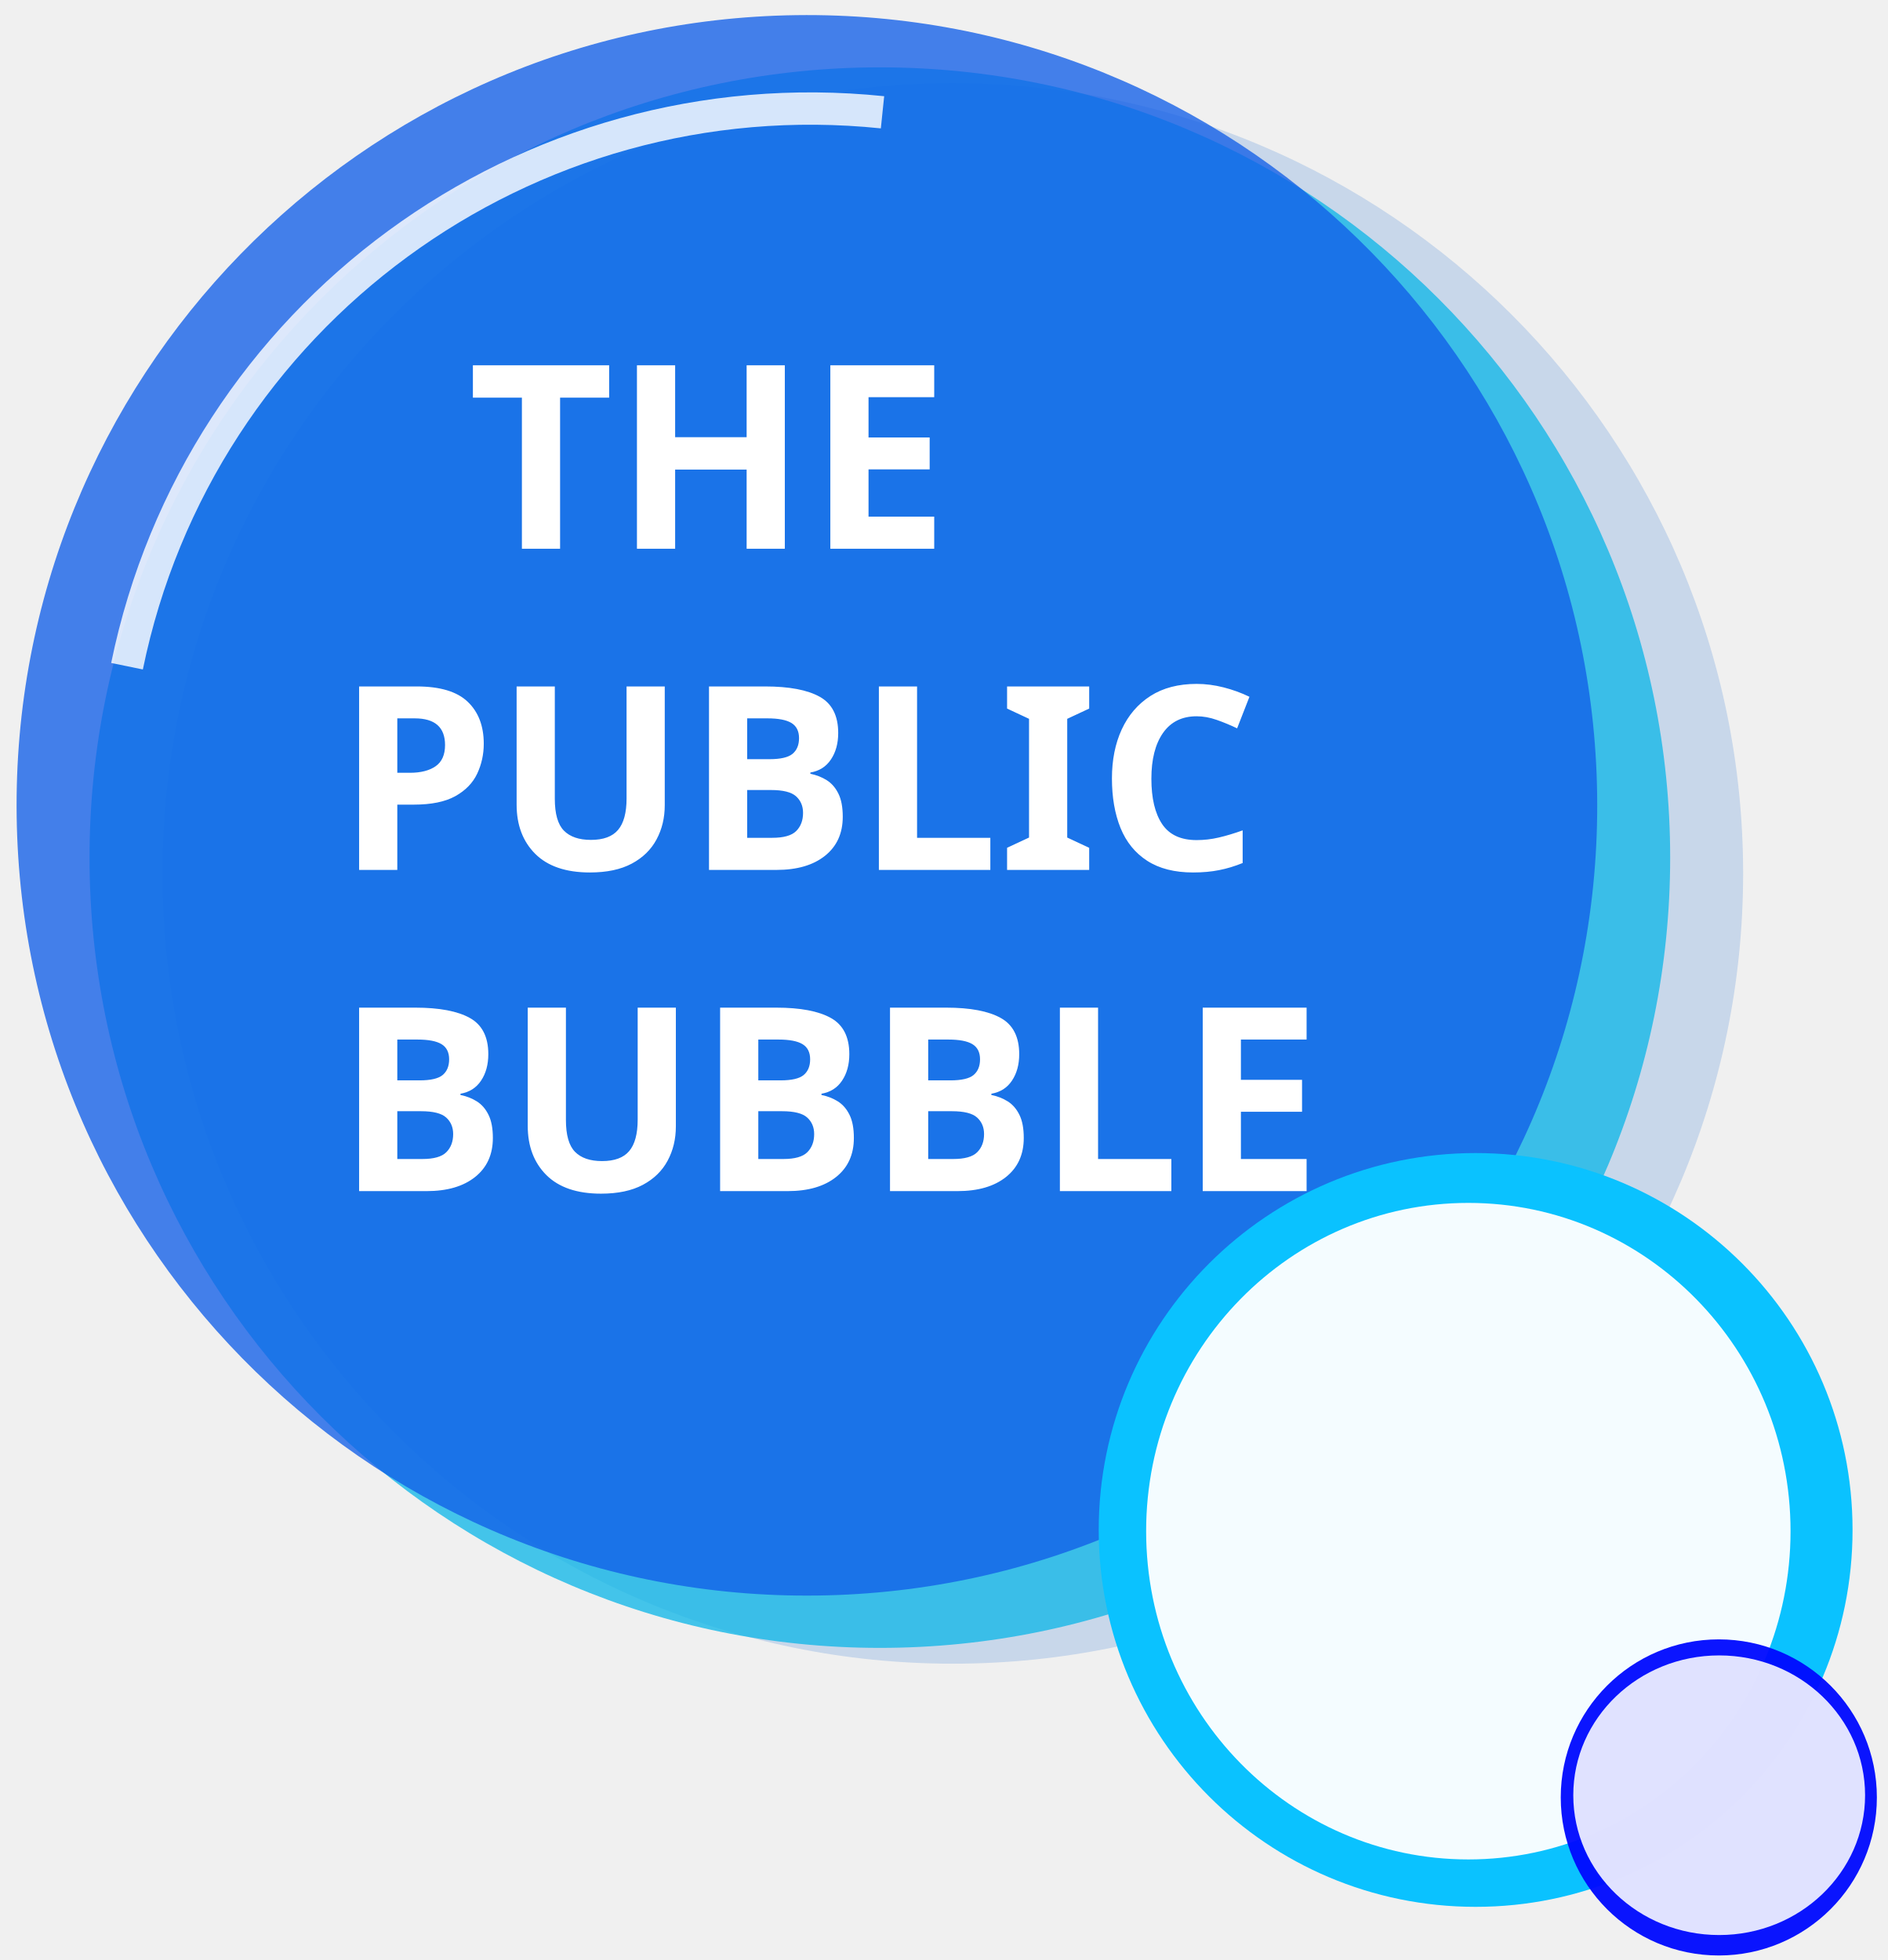
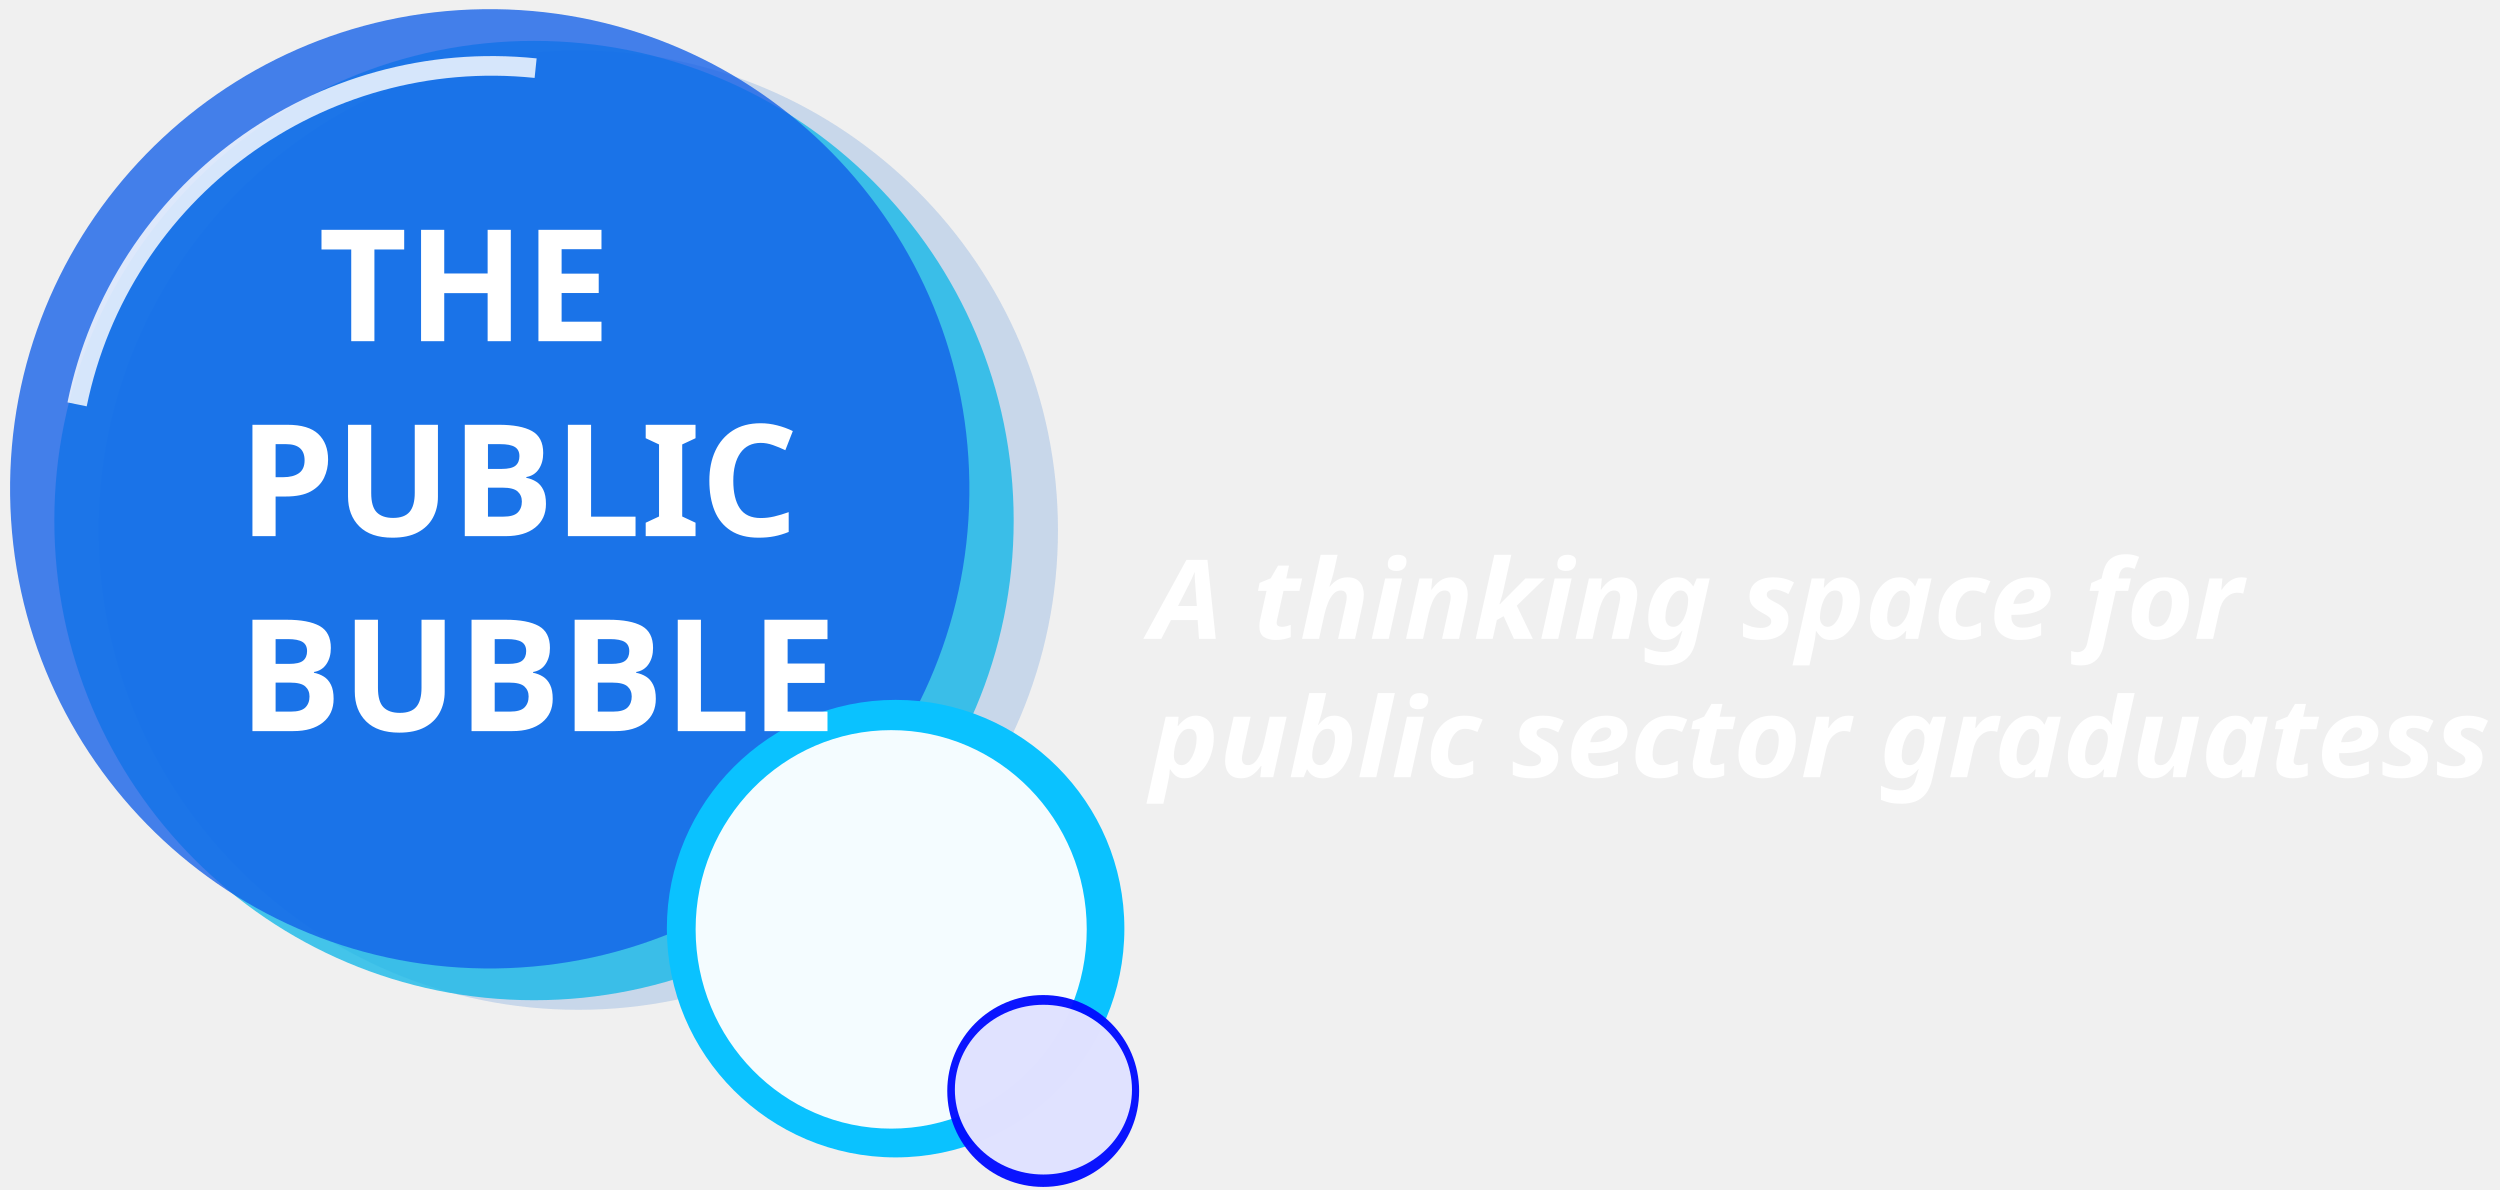
- <svg xmlns="http://www.w3.org/2000/svg" xmlns:ns1="http://www.openswatchbook.org/uri/2009/osb" width="125.171mm" height="129.993mm" viewBox="0 0 443.52 460.606" id="svg2" version="1.1">
+ <svg xmlns="http://www.w3.org/2000/svg" xmlns:ns1="http://www.openswatchbook.org/uri/2009/osb" width="273.171mm" height="129.993mm" viewBox="0 0 967.93 460.606" id="svg2" version="1.1">
  <defs id="defs4">
    <linearGradient id="linearGradient4298" ns1:paint="solid">
      <stop style="stop-color:#000000;stop-opacity:1;" offset="0" id="stop4300" />
    </linearGradient>
  </defs>
  <g id="layer1" transform="translate(-33.24559,-359.1045)">
    <circle style="fill:#bdd0e8;fill-opacity:0.774" id="path3342-3-1" cx="257.143" cy="564.362" r="185.714" />
  </g>
  <g id="layer7" transform="translate(-33.24559,-359.1045)" />
  <g id="layer4" transform="translate(-33.24559,-359.1045)" />
  <g id="layer2" transform="translate(-33.24559,-359.1045)">
    <circle style="fill:#12b8e8;fill-opacity:0.774" id="path3342-3" cx="240" cy="560.648" r="185.714" />
  </g>
  <g id="layer3" transform="translate(-33.24559,-359.1045)">
    <circle style="fill:#125fe8;fill-opacity:0.774" id="path3342" cx="215.427" cy="551.323" r="185.714" transform="matrix(0.9999087,-0.01351228,0.01351228,0.9999087,0,0)" />
-     <text xml:space="preserve" style="font-style:normal;font-weight:normal;font-size:59.894px;line-height:125%;font-family:Sans;letter-spacing:0px;word-spacing:0px;fill:#ffffff;fill-opacity:1;stroke:none;stroke-width:0.1;stroke-linecap:butt;stroke-linejoin:miter;stroke-miterlimit:4;stroke-dasharray:none;stroke-opacity:1" x="113.207" y="484.087" id="text4182" transform="scale(0.9918628,1.008204)">
-       <tspan id="tspan4184" x="113.207" y="484.087" style="font-style:normal;font-variant:normal;font-weight:bold;font-stretch:normal;font-family:'Droid Sans';-inkscape-font-specification:'Droid Sans';fill:#ffffff;fill-opacity:1;stroke-width:0.1;stroke-miterlimit:4;stroke-dasharray:none">  THE</tspan>
-       <tspan x="113.207" y="558.954" id="tspan4186" style="font-style:normal;font-variant:normal;font-weight:bold;font-stretch:normal;font-family:'Droid Sans';-inkscape-font-specification:'Droid Sans';fill:#ffffff;fill-opacity:1;stroke-width:0.1;stroke-miterlimit:4;stroke-dasharray:none">PUBLIC</tspan>
-       <tspan x="113.207" y="633.821" id="tspan4188" style="font-style:normal;font-variant:normal;font-weight:bold;font-stretch:normal;font-family:'Droid Sans';-inkscape-font-specification:'Droid Sans';fill:#ffffff;fill-opacity:1;stroke-width:0.1;stroke-miterlimit:4;stroke-dasharray:none">BUBBLE</tspan>
+     <text xml:space="preserve" style="font-style:normal;font-weight:normal;font-size:81.635px;line-height:125%;font-family:Sans;letter-spacing:0px;word-spacing:0px;fill:#ffffff;fill-opacity:1;stroke:none;stroke-width:0.1;stroke-linecap:butt;stroke-linejoin:miter;stroke-miterlimit:4;stroke-dasharray:none;stroke-opacity:1" x="468.647" y="619.3" id="text4182" transform="scale(1.02118,0.9792597)">
+       <tspan x="468.647" y="619.3" style="font-style:italic;font-variant:normal;font-weight:bold;font-stretch:normal;font-size:43.75px;font-family:'Droid Sans';-inkscape-font-specification:'Droid Sans';fill:#ffffff;fill-opacity:1;stroke-width:0.1;stroke-miterlimit:4;stroke-dasharray:none" id="tspan4345">A thinking space for </tspan>
+       <tspan x="468.647" y="673.987" style="font-style:italic;font-variant:normal;font-weight:bold;font-stretch:normal;font-size:43.75px;font-family:'Droid Sans';-inkscape-font-specification:'Droid Sans';fill:#ffffff;fill-opacity:1;stroke-width:0.1;stroke-miterlimit:4;stroke-dasharray:none" id="tspan4347">public sector graduatess</tspan>
    </text>
    <circle style="fill:#0ac2ff;fill-opacity:1;stroke-width:0.1;stroke-miterlimit:4;stroke-dasharray:none" id="path4226" cx="380" cy="718.648" r="88.571" />
    <ellipse style="fill:#ffffff;fill-opacity:0.956;stroke-width:0.1;stroke-miterlimit:4;stroke-dasharray:none" id="path4226-9" cx="378.286" cy="718.934" rx="75.714" ry="77.143" />
+     <text xml:space="preserve" style="font-style:normal;font-weight:normal;font-size:59.894px;line-height:125%;font-family:Sans;letter-spacing:0px;word-spacing:0px;fill:#ffffff;fill-opacity:1;stroke:none;stroke-width:0.1;stroke-linecap:butt;stroke-linejoin:miter;stroke-miterlimit:4;stroke-dasharray:none;stroke-opacity:1" x="126.663" y="487.205" id="text4182-1" transform="scale(0.9918628,1.008204)">
+       <tspan id="tspan4184-1" x="126.663" y="487.205" style="font-style:normal;font-variant:normal;font-weight:bold;font-stretch:normal;font-family:'Droid Sans';-inkscape-font-specification:'Droid Sans';fill:#ffffff;fill-opacity:1;stroke-width:0.1;stroke-miterlimit:4;stroke-dasharray:none">  THE</tspan>
+       <tspan x="126.663" y="562.073" id="tspan4186-4" style="font-style:normal;font-variant:normal;font-weight:bold;font-stretch:normal;font-family:'Droid Sans';-inkscape-font-specification:'Droid Sans';fill:#ffffff;fill-opacity:1;stroke-width:0.1;stroke-miterlimit:4;stroke-dasharray:none">PUBLIC</tspan>
+       <tspan x="126.663" y="636.94" id="tspan4188-0" style="font-style:normal;font-variant:normal;font-weight:bold;font-stretch:normal;font-family:'Droid Sans';-inkscape-font-specification:'Droid Sans';fill:#ffffff;fill-opacity:1;stroke-width:0.1;stroke-miterlimit:4;stroke-dasharray:none">BUBBLE</tspan>
+     </text>
  </g>
  <g id="layer6" transform="translate(-33.24559,-359.1045)">
    <circle style="fill:#000bff;fill-opacity:0.956;stroke-width:0.1;stroke-miterlimit:4;stroke-dasharray:none" id="path4250" cx="437.143" cy="781.505" r="37.143" />
    <path style="fill:#ffffff;fill-opacity:0.874;stroke-width:0.1;stroke-miterlimit:4;stroke-dasharray:none" d="m 437.23,748.131 a 34.286,32.857 0 0 0 -34.285,32.857 34.286,32.857 0 0 0 34.285,32.857 34.286,32.857 0 0 0 34.285,-32.857 34.286,32.857 0 0 0 -34.285,-32.857 z" id="path4250-3" />
  </g>
  <g id="layer5" transform="translate(-33.24559,-359.1045)">
    <path style="fill:none;fill-opacity:0.969;stroke:#ffffff;stroke-width:7.6;stroke-miterlimit:4;stroke-dasharray:none;stroke-opacity:0.818" id="path4309" d="M 63.092,515.666 A 164.022,164.022 0 0 1 240.625,385.493" />
  </g>
</svg>
